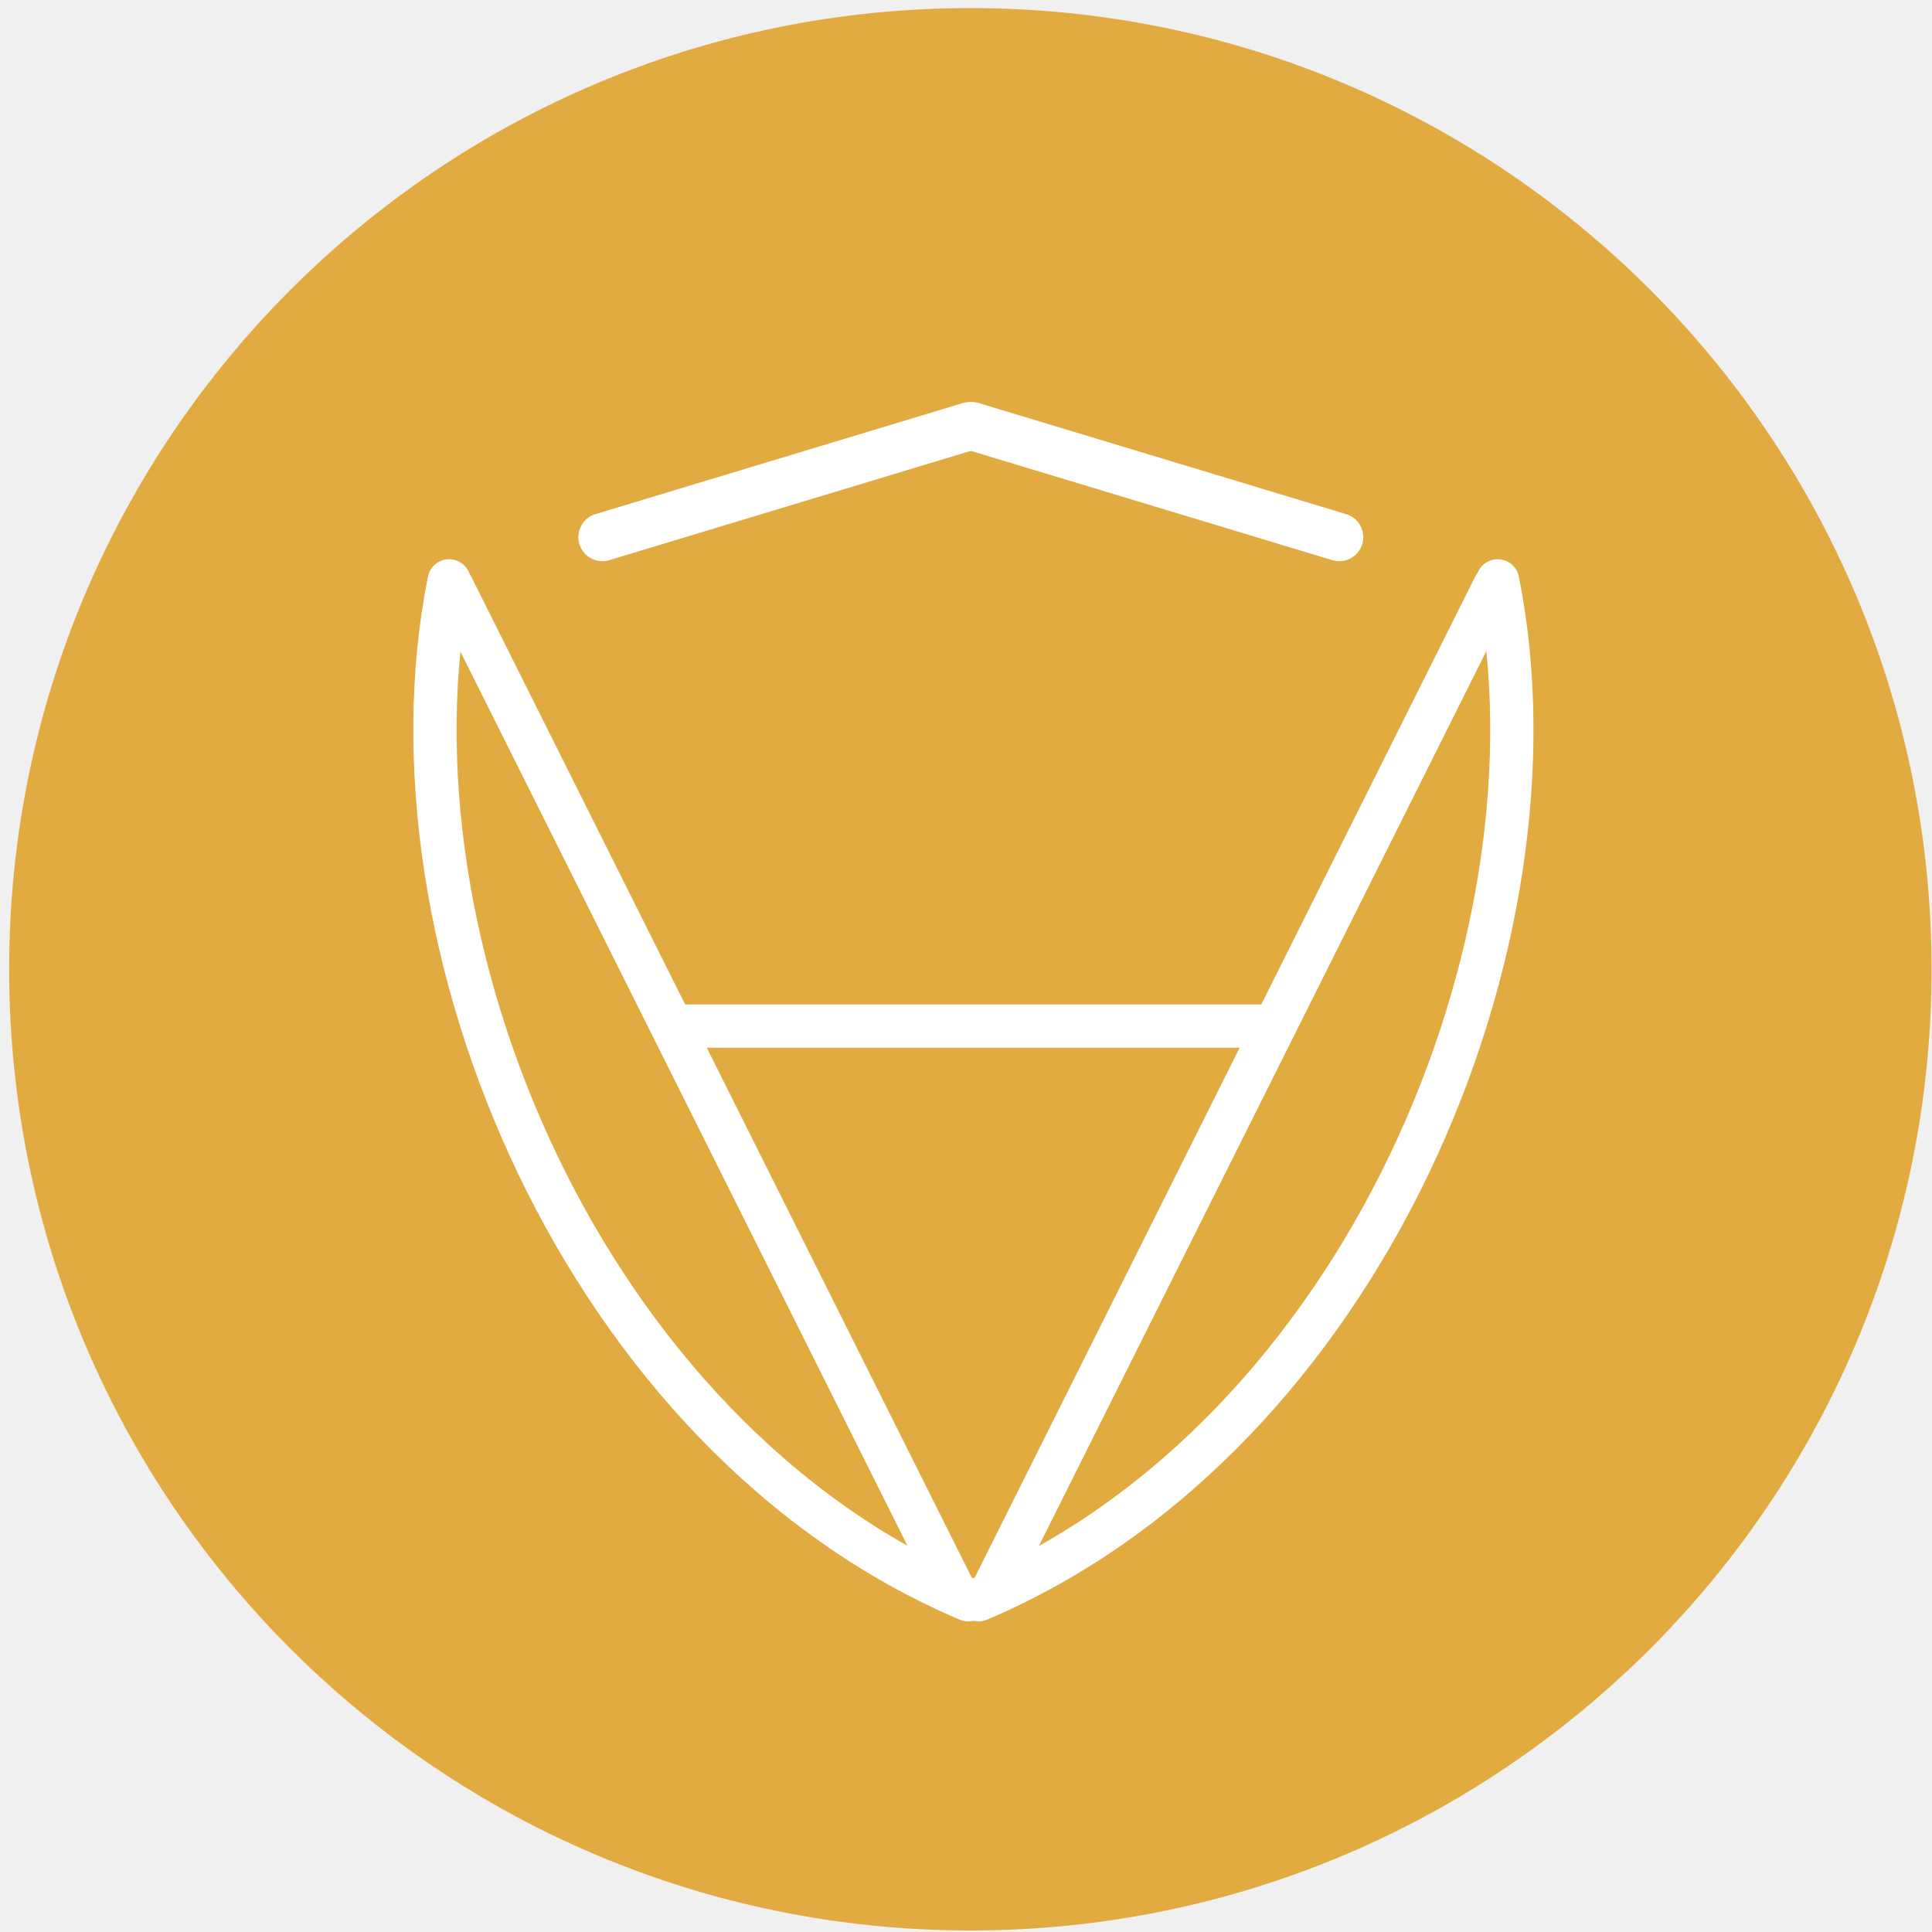
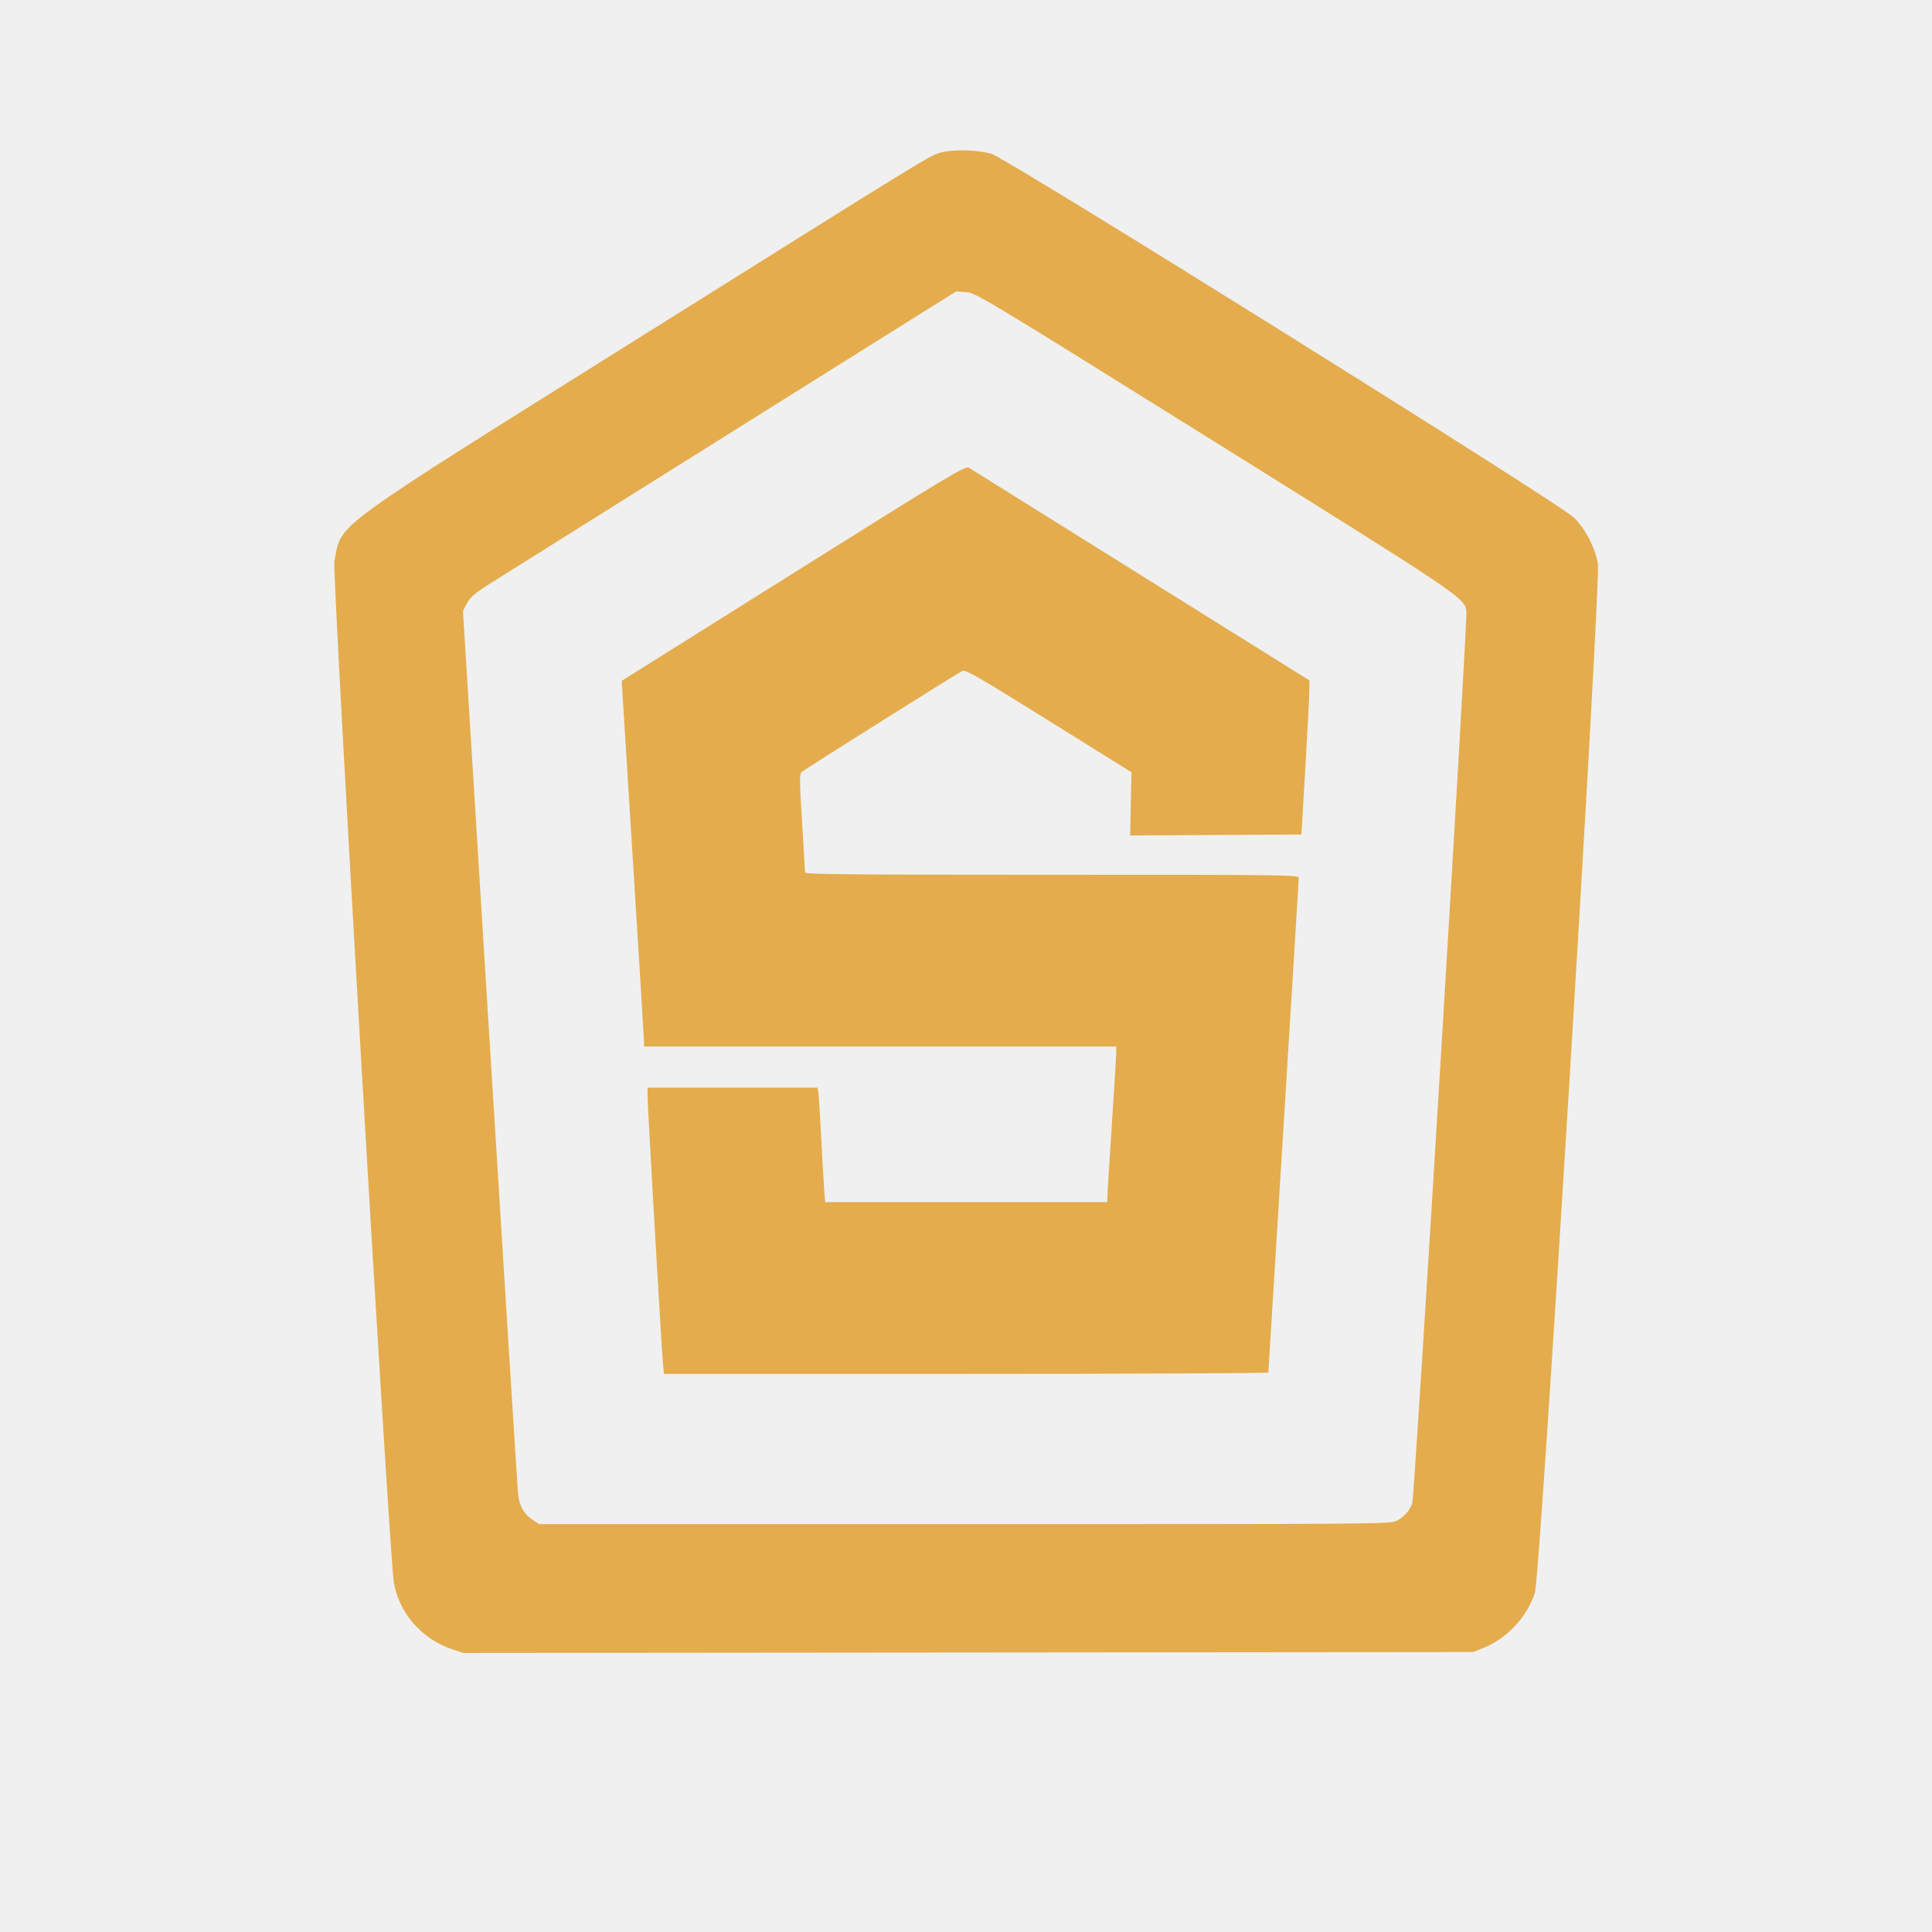
- <svg xmlns="http://www.w3.org/2000/svg" width="201" height="201" viewBox="0 0 201 201" fill="none">
-   <path d="M100.953 200.841C156.182 200.841 200.953 156.07 200.953 100.841C200.953 45.613 156.182 0.841 100.953 0.841C45.725 0.841 0.953 45.613 0.953 100.841C0.953 156.07 45.725 200.841 100.953 200.841Z" fill="#E2AB42" />
-   <line x1="47.019" y1="61.006" x2="99.225" y2="165.418" stroke="white" stroke-width="4.5" stroke-linecap="round" />
-   <line x1="2.25" y1="-2.25" x2="118.986" y2="-2.25" transform="matrix(-0.447214 0.894427 0.894427 0.447214 158.5 60)" stroke="white" stroke-width="4.5" stroke-linecap="round" />
-   <path d="M46.727 60.431C39.227 97.93 60.774 149.496 100.727 166.431" stroke="white" stroke-width="4.5" stroke-linecap="round" />
-   <path d="M155.814 60.431C163.314 97.93 141.767 149.496 101.814 166.431" stroke="white" stroke-width="4.5" stroke-linecap="round" />
-   <line x1="70.03" y1="106.75" x2="132.03" y2="106.75" stroke="white" stroke-width="4.5" />
-   <line x1="62.67" y1="55.883" x2="100.883" y2="44.33" stroke="white" stroke-width="5" stroke-linecap="round" />
-   <line x1="101.117" y1="44.33" x2="139.33" y2="55.883" stroke="white" stroke-width="5" stroke-linecap="round" />
+ <svg xmlns="http://www.w3.org/2000/svg" id="svg" version="1.1" width="400" height="400" viewBox="0, 0, 400,400">
+   <g id="svgg">
+     <path id="path0" d="M194.630 31.629 C 192.197 32.399,192.649 32.121,133.519 69.184 C 67.132 110.796,70.905 108.038,69.224 116.179 C 68.740 118.521,80.532 321.069,81.524 327.464 C 82.512 333.831,87.267 339.337,93.607 341.455 L 95.918 342.227 200.459 342.132 L 305.000 342.037 307.157 341.167 C 312.068 339.186,316.234 334.699,317.789 329.719 C 318.904 326.146,331.482 120.547,330.822 116.691 C 330.252 113.364,328.231 109.479,325.854 107.142 C 322.888 104.226,208.674 32.899,205.303 31.858 C 202.495 30.991,197.019 30.873,194.630 31.629 M251.481 91.457 C 302.168 123.079,303.065 123.681,303.603 126.401 C 303.927 128.037,292.889 309.999,292.388 311.296 C 291.806 312.803,290.639 314.111,289.243 314.823 C 287.825 315.547,286.740 315.556,199.699 315.556 L 111.591 315.556 110.341 314.713 C 108.411 313.413,107.493 311.763,107.245 309.154 C 107.125 307.888,104.511 266.269,101.436 216.667 L 95.845 126.481 96.679 124.905 C 97.342 123.652,98.279 122.842,101.256 120.949 C 103.315 119.640,125.917 105.465,151.481 89.449 L 197.963 60.329 200.000 60.469 C 201.974 60.606,203.575 61.570,251.481 91.457 M164.273 118.651 L 128.730 140.954 128.826 142.792 C 128.879 143.803,129.914 160.403,131.128 179.681 C 132.341 198.959,133.333 215.167,133.333 215.699 L 133.333 216.667 182.222 216.667 L 231.111 216.667 231.106 217.870 C 231.104 218.532,230.689 225.324,230.185 232.963 C 229.681 240.602,229.267 247.310,229.264 247.870 L 229.259 248.889 200.053 248.889 L 170.847 248.889 170.624 246.019 C 170.502 244.440,170.216 239.481,169.990 235.000 C 169.763 230.519,169.503 226.477,169.412 226.019 L 169.245 225.185 151.660 225.185 L 134.074 225.185 134.072 226.944 C 134.069 229.029,136.932 278.773,137.248 282.130 L 137.466 284.444 200.029 284.444 C 234.439 284.444,262.593 284.319,262.594 284.167 C 262.594 284.014,264.011 261.082,265.742 233.208 C 267.473 205.333,268.889 182.208,268.889 181.819 C 268.889 181.126,267.844 181.111,217.778 181.111 C 177.133 181.111,166.668 181.016,166.672 180.648 C 166.675 180.394,166.399 175.717,166.058 170.257 C 165.526 161.723,165.512 160.259,165.960 159.836 C 166.442 159.381,197.624 139.764,199.245 138.897 C 199.856 138.569,202.574 140.137,217.113 149.200 L 234.259 159.889 234.124 166.430 L 233.988 172.970 251.716 172.874 L 269.444 172.778 270.249 159.074 C 270.692 151.537,271.067 144.360,271.082 143.124 L 271.111 140.878 236.204 119.076 C 217.005 107.085,200.963 97.065,200.556 96.811 C 199.890 96.394,196.199 98.616,164.273 118.651 " stroke="none" fill="#e4ac4c" fill-rule="evenodd" />
+     <path id="path1" d="" stroke="none" fill="#e8ac4c" fill-rule="evenodd" />
+     <path id="path2" d="" stroke="none" fill="#e8ac4c" fill-rule="evenodd" />
+     <path id="path3" d="" stroke="none" fill="#e8ac4c" fill-rule="evenodd" />
+     <path id="path4" d="" stroke="none" fill="#e8ac4c" fill-rule="evenodd" />
+   </g>
</svg>
